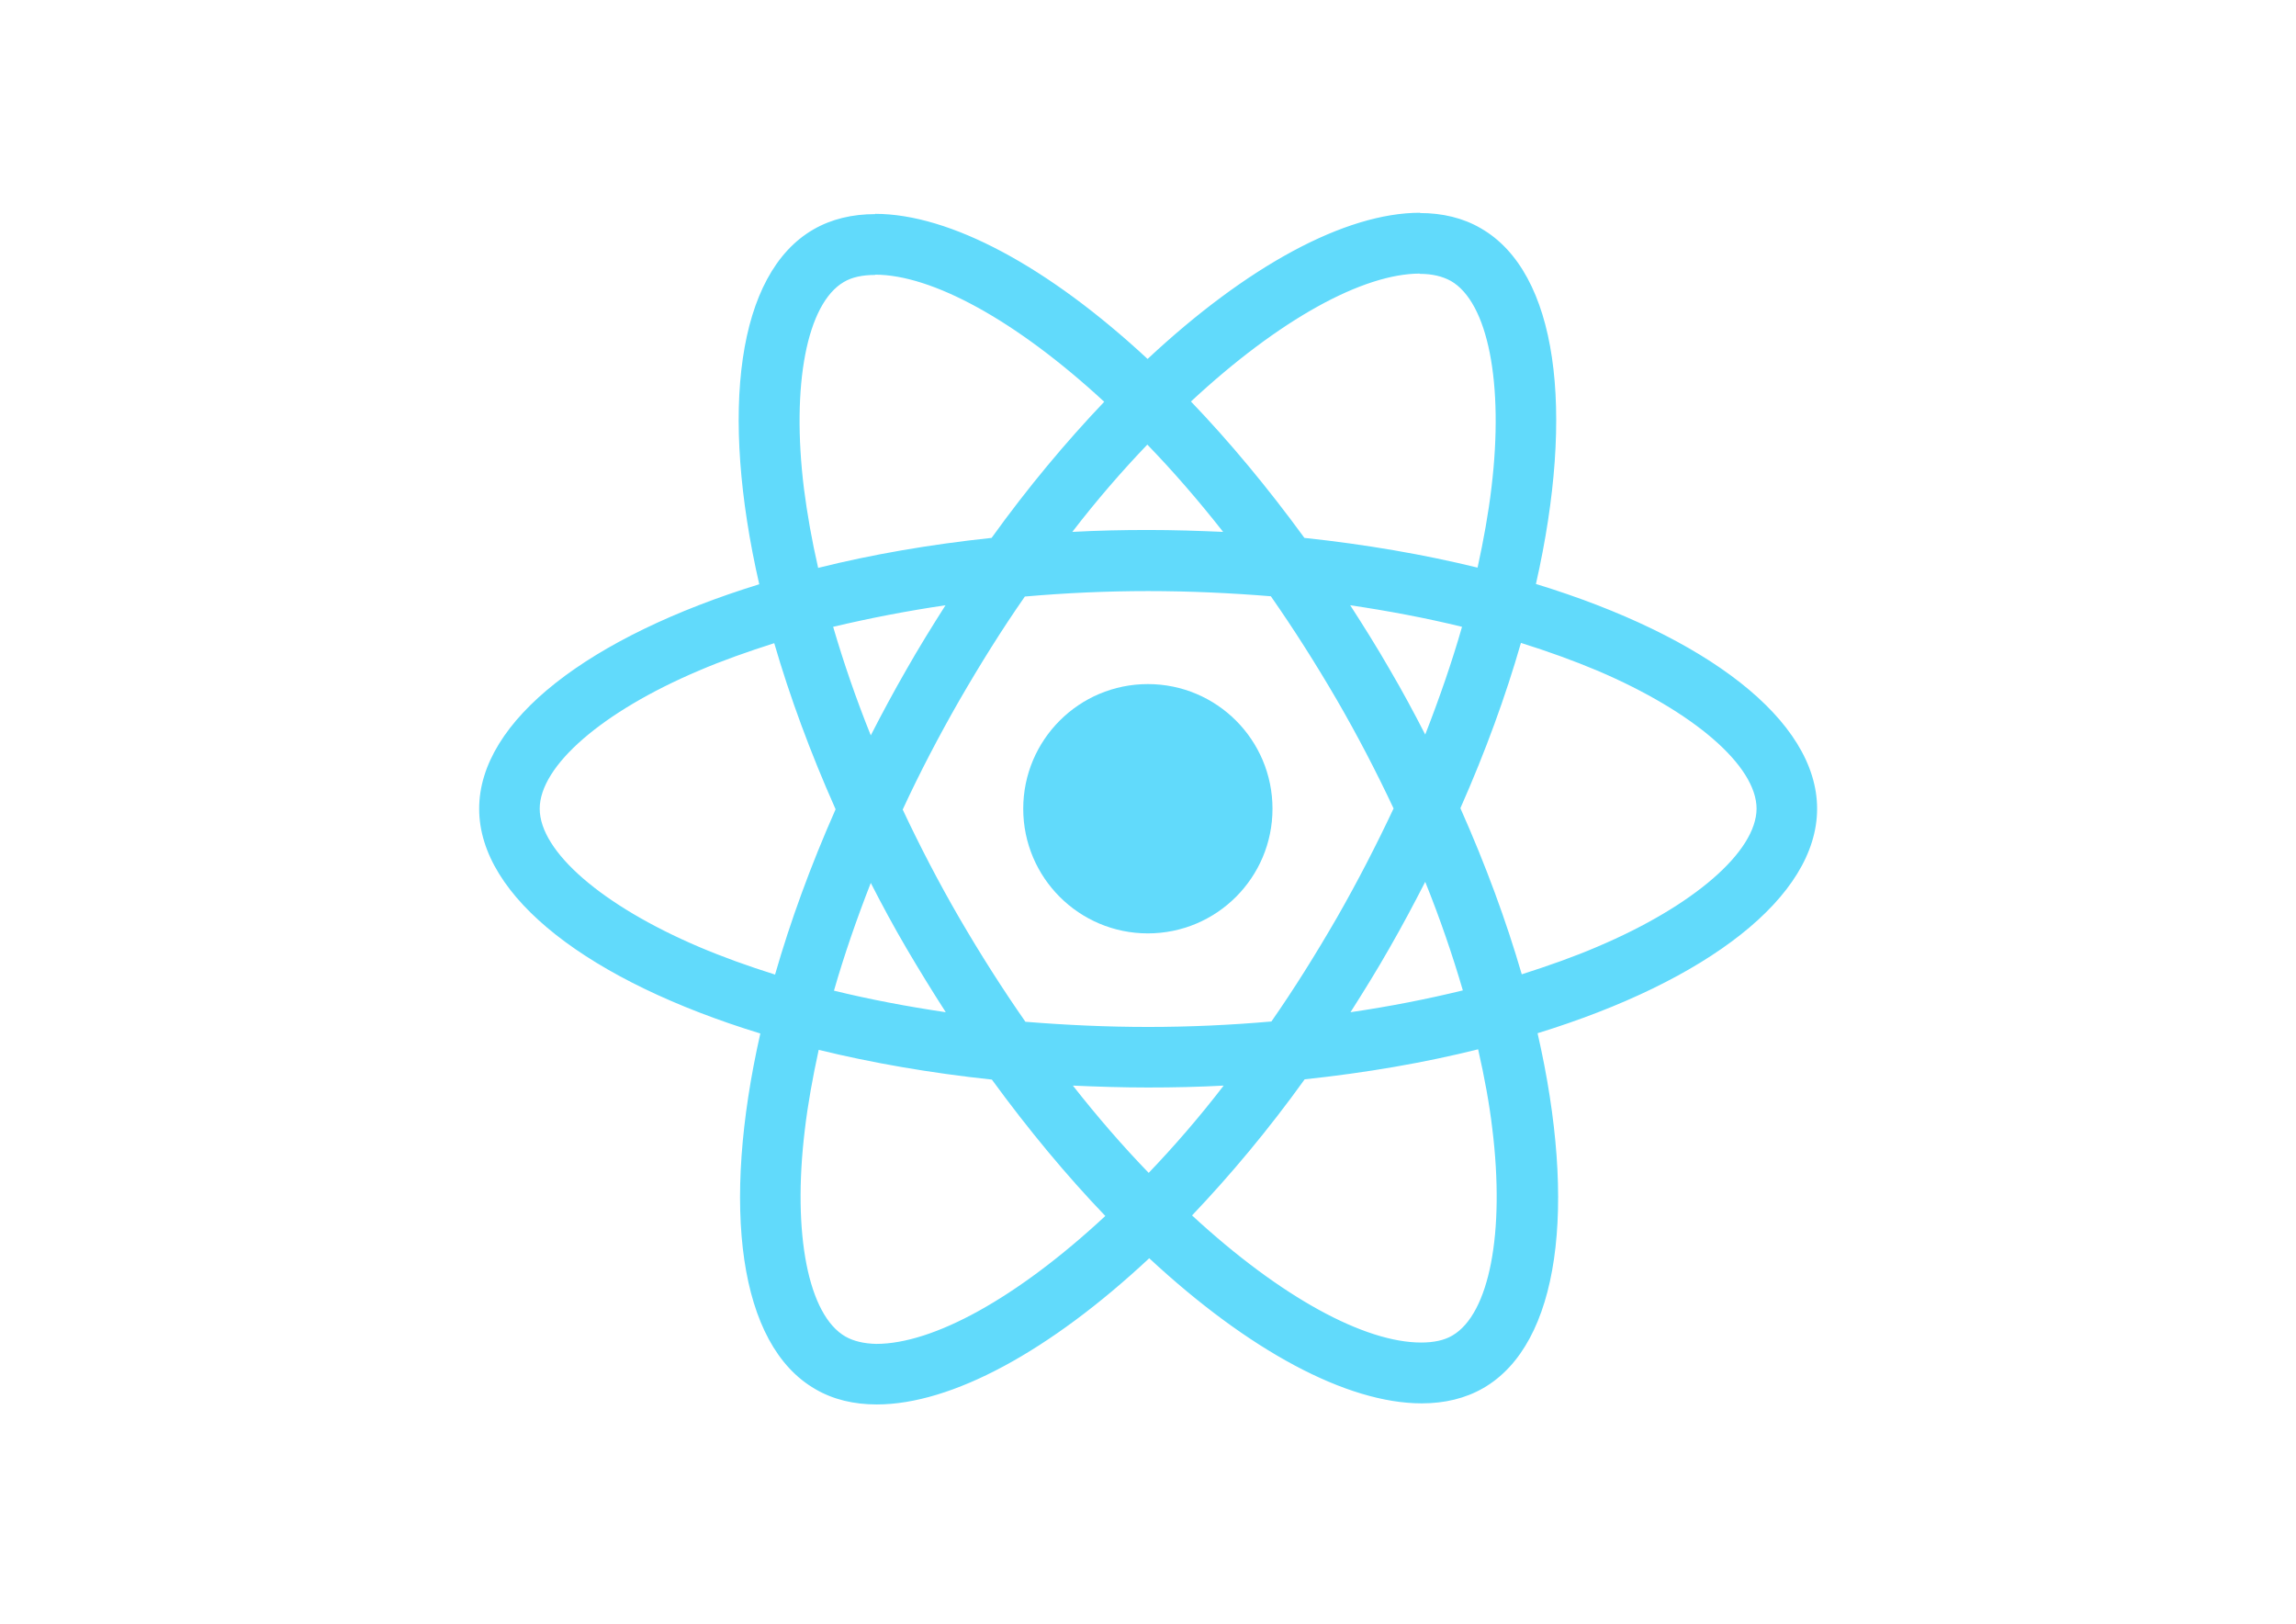
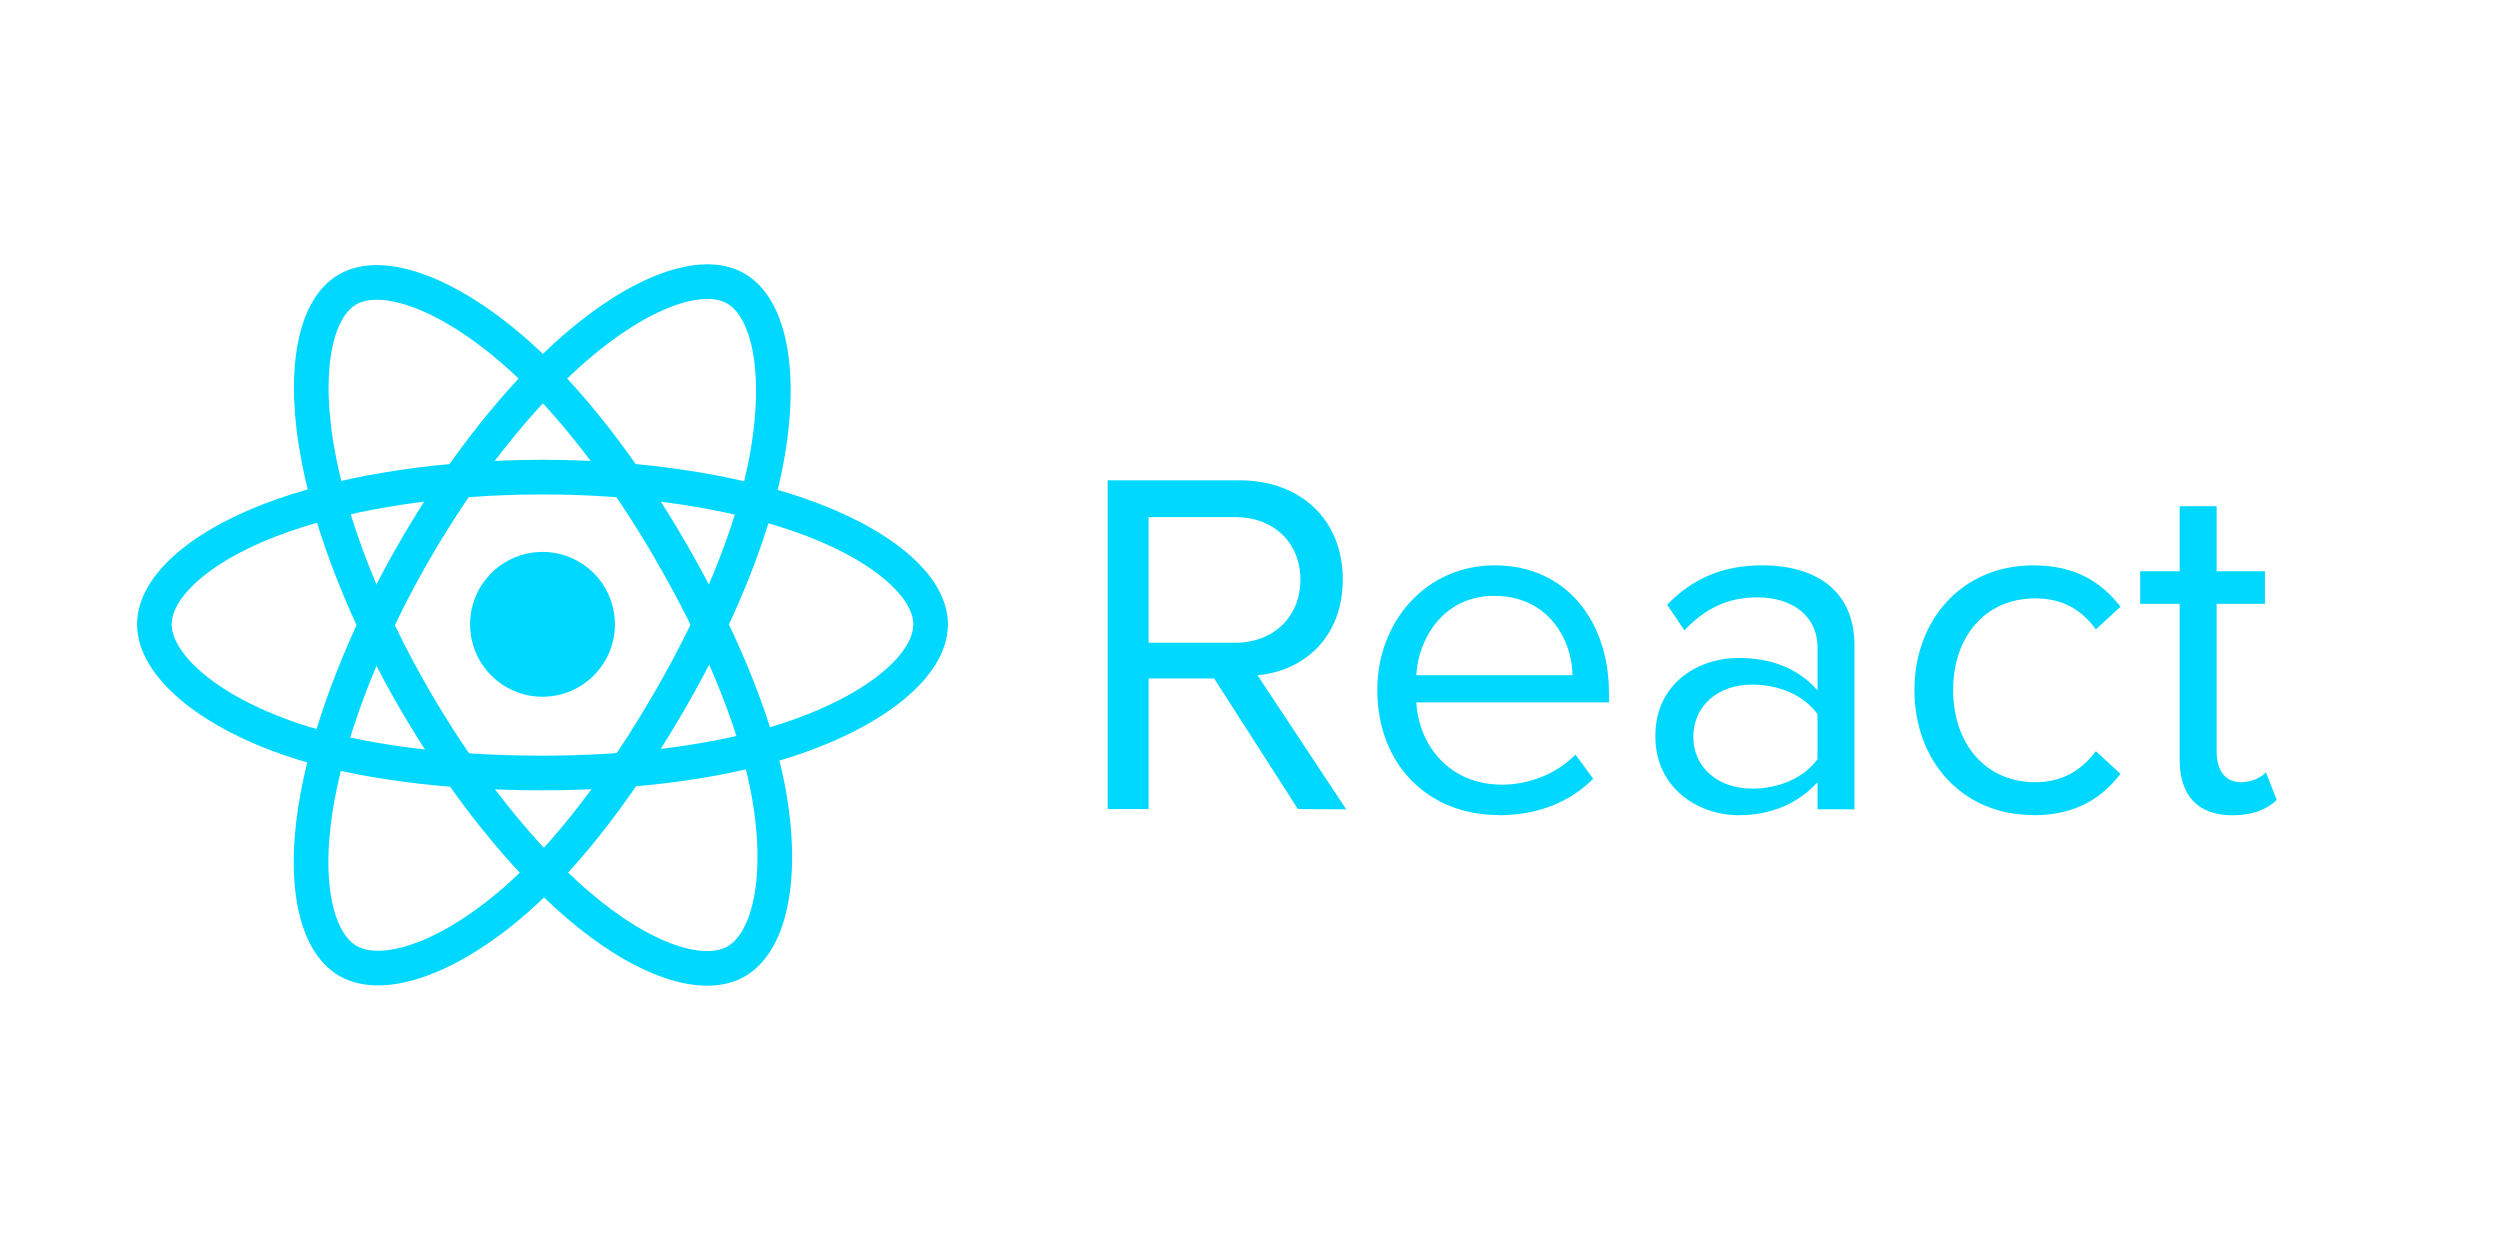
- <svg xmlns="http://www.w3.org/2000/svg" version="1.1" id="Layer_2_1_" x="0px" y="0px" viewBox="0 0 841.9 595.3" enable-background="new 0 0 841.9 595.3" xml:space="preserve">
-   <g>
-     <path fill="#61DAFB" d="M666.3,296.5c0-32.5-40.7-63.3-103.1-82.4c14.4-63.6,8-114.2-20.2-130.4c-6.5-3.8-14.1-5.6-22.4-5.6v22.3   c4.6,0,8.3,0.9,11.4,2.6c13.6,7.8,19.5,37.5,14.9,75.7c-1.1,9.4-2.9,19.3-5.1,29.4c-19.6-4.8-41-8.5-63.5-10.9   c-13.5-18.5-27.5-35.3-41.6-50c32.6-30.3,63.2-46.9,84-46.9l0-22.3c0,0,0,0,0,0c-27.5,0-63.5,19.6-99.9,53.6   c-36.4-33.8-72.4-53.2-99.9-53.2v22.3c20.7,0,51.4,16.5,84,46.6c-14,14.7-28,31.4-41.3,49.9c-22.6,2.4-44,6.1-63.6,11   c-2.3-10-4-19.7-5.2-29c-4.7-38.2,1.1-67.9,14.6-75.8c3-1.8,6.9-2.6,11.5-2.6l0-22.3c0,0,0,0,0,0c-8.4,0-16,1.8-22.6,5.6   c-28.1,16.2-34.4,66.7-19.9,130.1c-62.2,19.2-102.7,49.9-102.7,82.3c0,32.5,40.7,63.3,103.1,82.4c-14.4,63.6-8,114.2,20.2,130.4   c6.5,3.8,14.1,5.6,22.5,5.6c27.5,0,63.5-19.6,99.9-53.6c36.4,33.8,72.4,53.2,99.9,53.2c8.4,0,16-1.8,22.6-5.6   c28.1-16.2,34.4-66.7,19.9-130.1C625.8,359.7,666.3,328.9,666.3,296.5z M536.1,229.8c-3.7,12.9-8.3,26.2-13.5,39.5   c-4.1-8-8.4-16-13.1-24c-4.6-8-9.5-15.8-14.4-23.4C509.3,224,523,226.6,536.1,229.8z M490.3,336.3c-7.8,13.5-15.8,26.3-24.1,38.2   c-14.9,1.3-30,2-45.2,2c-15.1,0-30.2-0.7-45-1.9c-8.3-11.9-16.4-24.6-24.2-38c-7.6-13.1-14.5-26.4-20.8-39.8   c6.2-13.4,13.2-26.8,20.7-39.9c7.8-13.5,15.8-26.3,24.1-38.2c14.9-1.3,30-2,45.2-2c15.1,0,30.2,0.7,45,1.9   c8.3,11.9,16.4,24.6,24.2,38c7.6,13.1,14.5,26.4,20.8,39.8C504.7,309.8,497.8,323.2,490.3,336.3z M522.6,323.3   c5.4,13.4,10,26.8,13.8,39.8c-13.1,3.2-26.9,5.9-41.2,8c4.9-7.7,9.8-15.6,14.4-23.7C514.2,339.4,518.5,331.3,522.6,323.3z    M421.2,430c-9.3-9.6-18.6-20.3-27.8-32c9,0.4,18.2,0.7,27.5,0.7c9.4,0,18.7-0.2,27.8-0.7C439.7,409.7,430.4,420.4,421.2,430z    M346.8,371.1c-14.2-2.1-27.9-4.7-41-7.9c3.7-12.9,8.3-26.2,13.5-39.5c4.1,8,8.4,16,13.1,24C337.1,355.7,341.9,363.5,346.8,371.1z    M420.7,163c9.3,9.6,18.6,20.3,27.8,32c-9-0.4-18.2-0.7-27.5-0.7c-9.4,0-18.7,0.2-27.8,0.7C402.2,183.3,411.5,172.6,420.7,163z    M346.7,221.9c-4.9,7.7-9.8,15.6-14.4,23.7c-4.6,8-8.9,16-13,24c-5.4-13.4-10-26.8-13.8-39.8C318.6,226.7,332.4,224,346.7,221.9z    M256.2,347.1c-35.4-15.1-58.3-34.9-58.3-50.6c0-15.7,22.9-35.6,58.3-50.6c8.6-3.7,18-7,27.7-10.1c5.7,19.6,13.2,40,22.5,60.9   c-9.2,20.8-16.6,41.1-22.2,60.6C274.3,354.2,264.9,350.8,256.2,347.1z M310,490c-13.6-7.8-19.5-37.5-14.9-75.7   c1.1-9.4,2.9-19.3,5.1-29.4c19.6,4.8,41,8.5,63.5,10.9c13.5,18.5,27.5,35.3,41.6,50c-32.6,30.3-63.2,46.9-84,46.9   C316.8,492.6,313,491.7,310,490z M547.2,413.8c4.7,38.2-1.1,67.9-14.6,75.8c-3,1.8-6.9,2.6-11.5,2.6c-20.7,0-51.4-16.5-84-46.6   c14-14.7,28-31.4,41.3-49.9c22.6-2.4,44-6.1,63.6-11C544.3,394.8,546.1,404.5,547.2,413.8z M585.7,347.1c-8.6,3.7-18,7-27.7,10.1   c-5.7-19.6-13.2-40-22.5-60.9c9.2-20.8,16.6-41.1,22.2-60.6c9.9,3.1,19.3,6.5,28.1,10.2c35.4,15.1,58.3,34.9,58.3,50.6   C644,312.2,621.1,332.1,585.7,347.1z" />
-     <polygon fill="#61DAFB" points="320.8,78.4 320.8,78.4 320.8,78.4  " />
-     <circle fill="#61DAFB" cx="420.9" cy="296.5" r="45.7" />
-     <polygon fill="#61DAFB" points="520.5,78.1 520.5,78.1 520.5,78.1  " />
+ <svg xmlns="http://www.w3.org/2000/svg" width="120" height="60" fill-rule="evenodd">
+   <g transform="matrix(.06928 0 0 .06928 7.367398 13.50533)" fill="none">
+     <circle r="50.167" cy="237.628" cx="269.529" fill="#00d8ff" />
+     <g stroke="#00d8ff" stroke-width="24">
+       <path d="M269.53 135.628c67.356 0 129.928 9.665 177.107 25.907 56.844 19.57 91.794 49.233 91.794 76.093 0 27.99-37.04 59.503-98.083 79.728-46.15 15.29-106.88 23.272-170.818 23.272-65.554 0-127.63-7.492-174.3-23.44-59.046-20.182-94.61-52.103-94.61-79.56 0-26.642 33.37-56.076 89.415-75.616 47.355-16.51 111.472-26.384 179.486-26.384z" />
+       <path d="M180.736 186.922c33.65-58.348 73.28-107.724 110.92-140.48C337.006 6.976 380.163-8.48 403.43 4.937c24.248 13.983 33.042 61.814 20.067 124.796-9.8 47.618-33.234 104.212-65.176 159.6-32.75 56.788-70.25 106.82-107.377 139.272-46.98 41.068-92.4 55.93-116.185 42.213-23.08-13.3-31.906-56.92-20.834-115.233 9.355-49.27 32.832-109.745 66.8-168.664z" />
+       <path d="M180.82 289.482C147.075 231.2 124.1 172.195 114.51 123.227c-11.544-59-3.382-104.11 19.864-117.566 24.224-14.024 70.055 2.244 118.14 44.94 36.356 32.28 73.688 80.837 105.723 136.173 32.844 56.733 57.46 114.21 67.036 162.582 12.117 61.213 2.31 107.984-21.453 121.74-23.057 13.348-65.25-.784-110.24-39.5-38.013-32.71-78.682-83.253-112.76-142.115z" />
+     </g>
  </g>
+   <path d="M64.62 38.848l-4.26-6.436c2.153-.19 4.093-1.75 4.093-4.6 0-2.9-2.058-4.756-4.945-4.756h-6.34v15.78h1.964v-6.27h3.147l4.022 6.27zm-5.347-7.997h-4.14v-6.033h4.14c1.87 0 3.147 1.23 3.147 3.005s-1.278 3.03-3.147 3.03zm12.658 8.28c1.87 0 3.407-.615 4.543-1.75l-.852-1.16c-.9.923-2.224 1.443-3.525 1.443-2.46 0-3.975-1.798-4.117-3.95h9.25v-.45c0-3.43-2.035-6.128-5.49-6.128-3.265 0-5.63 2.674-5.63 5.986 0 3.573 2.437 6 5.82 6zm3.55-6.72h-7.5c.095-1.75 1.3-3.81 3.738-3.81 2.603 0 3.738 2.106 3.762 3.81zm13.534 6.436v-7.855c0-2.768-2.01-3.857-4.424-3.857-1.87 0-3.336.615-4.566 1.893l.828 1.23c1.017-1.088 2.13-1.585 3.502-1.585 1.656 0 2.887.875 2.887 2.413v2.058c-.923-1.065-2.224-1.562-3.786-1.562-1.94 0-4 1.207-4 3.762 0 2.484 2.058 3.786 4 3.786 1.538 0 2.84-.544 3.786-1.585v1.3zm-4.92-.994c-1.656 0-2.816-1.04-2.816-2.484 0-1.467 1.16-2.508 2.816-2.508 1.254 0 2.46.473 3.147 1.42v2.153c-.686.946-1.893 1.42-3.147 1.42zm13.5 1.278c2.082 0 3.312-.852 4.188-1.987l-1.183-1.088c-.757 1.017-1.727 1.49-2.9 1.49-2.437 0-3.95-1.893-3.95-4.424s1.514-4.4 3.95-4.4c1.183 0 2.153.45 2.9 1.49l1.183-1.088c-.875-1.136-2.106-1.987-4.188-1.987-3.407 0-5.702 2.603-5.702 5.986 0 3.407 2.295 6 5.702 6zm9.56 0c1.04 0 1.68-.308 2.13-.733l-.52-1.325c-.237.26-.7.473-1.207.473-.78 0-1.16-.615-1.16-1.467v-7.098h2.32V27.42h-2.32v-3.123h-1.775v3.123h-1.893v1.562h1.893v7.477c0 1.704.852 2.674 2.532 2.674z" fill="#00d8ff" />
</svg>
